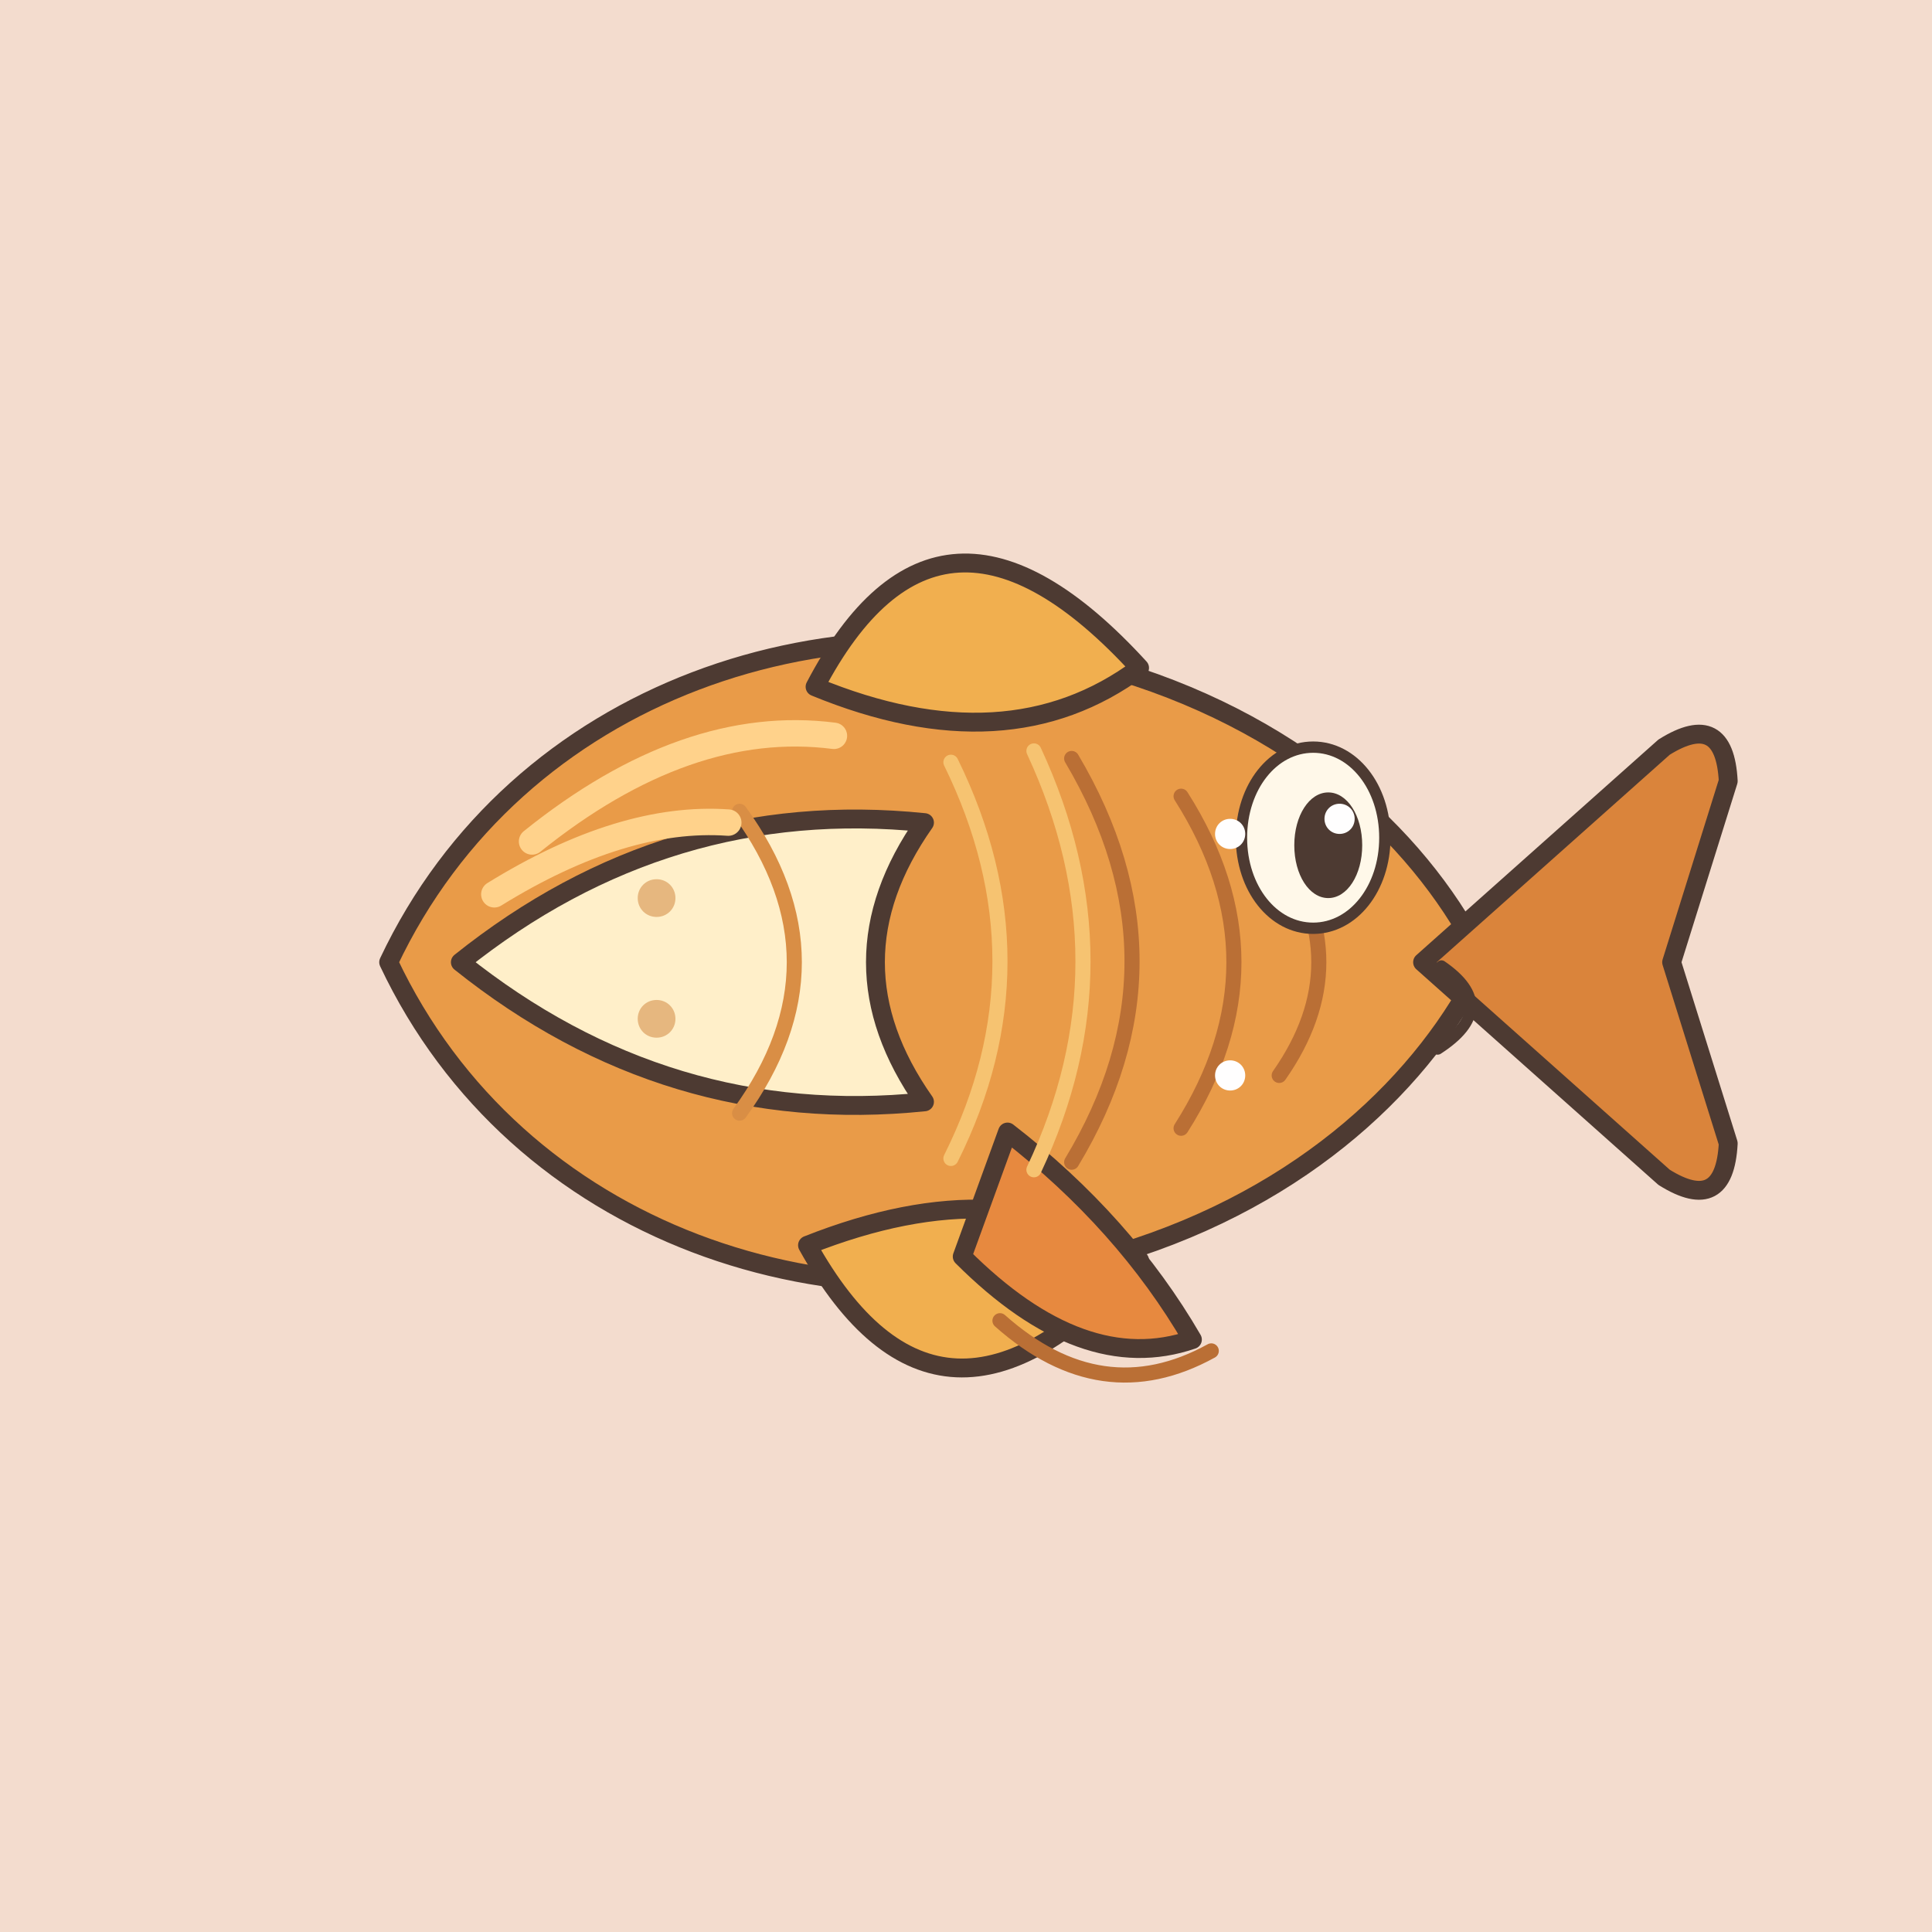
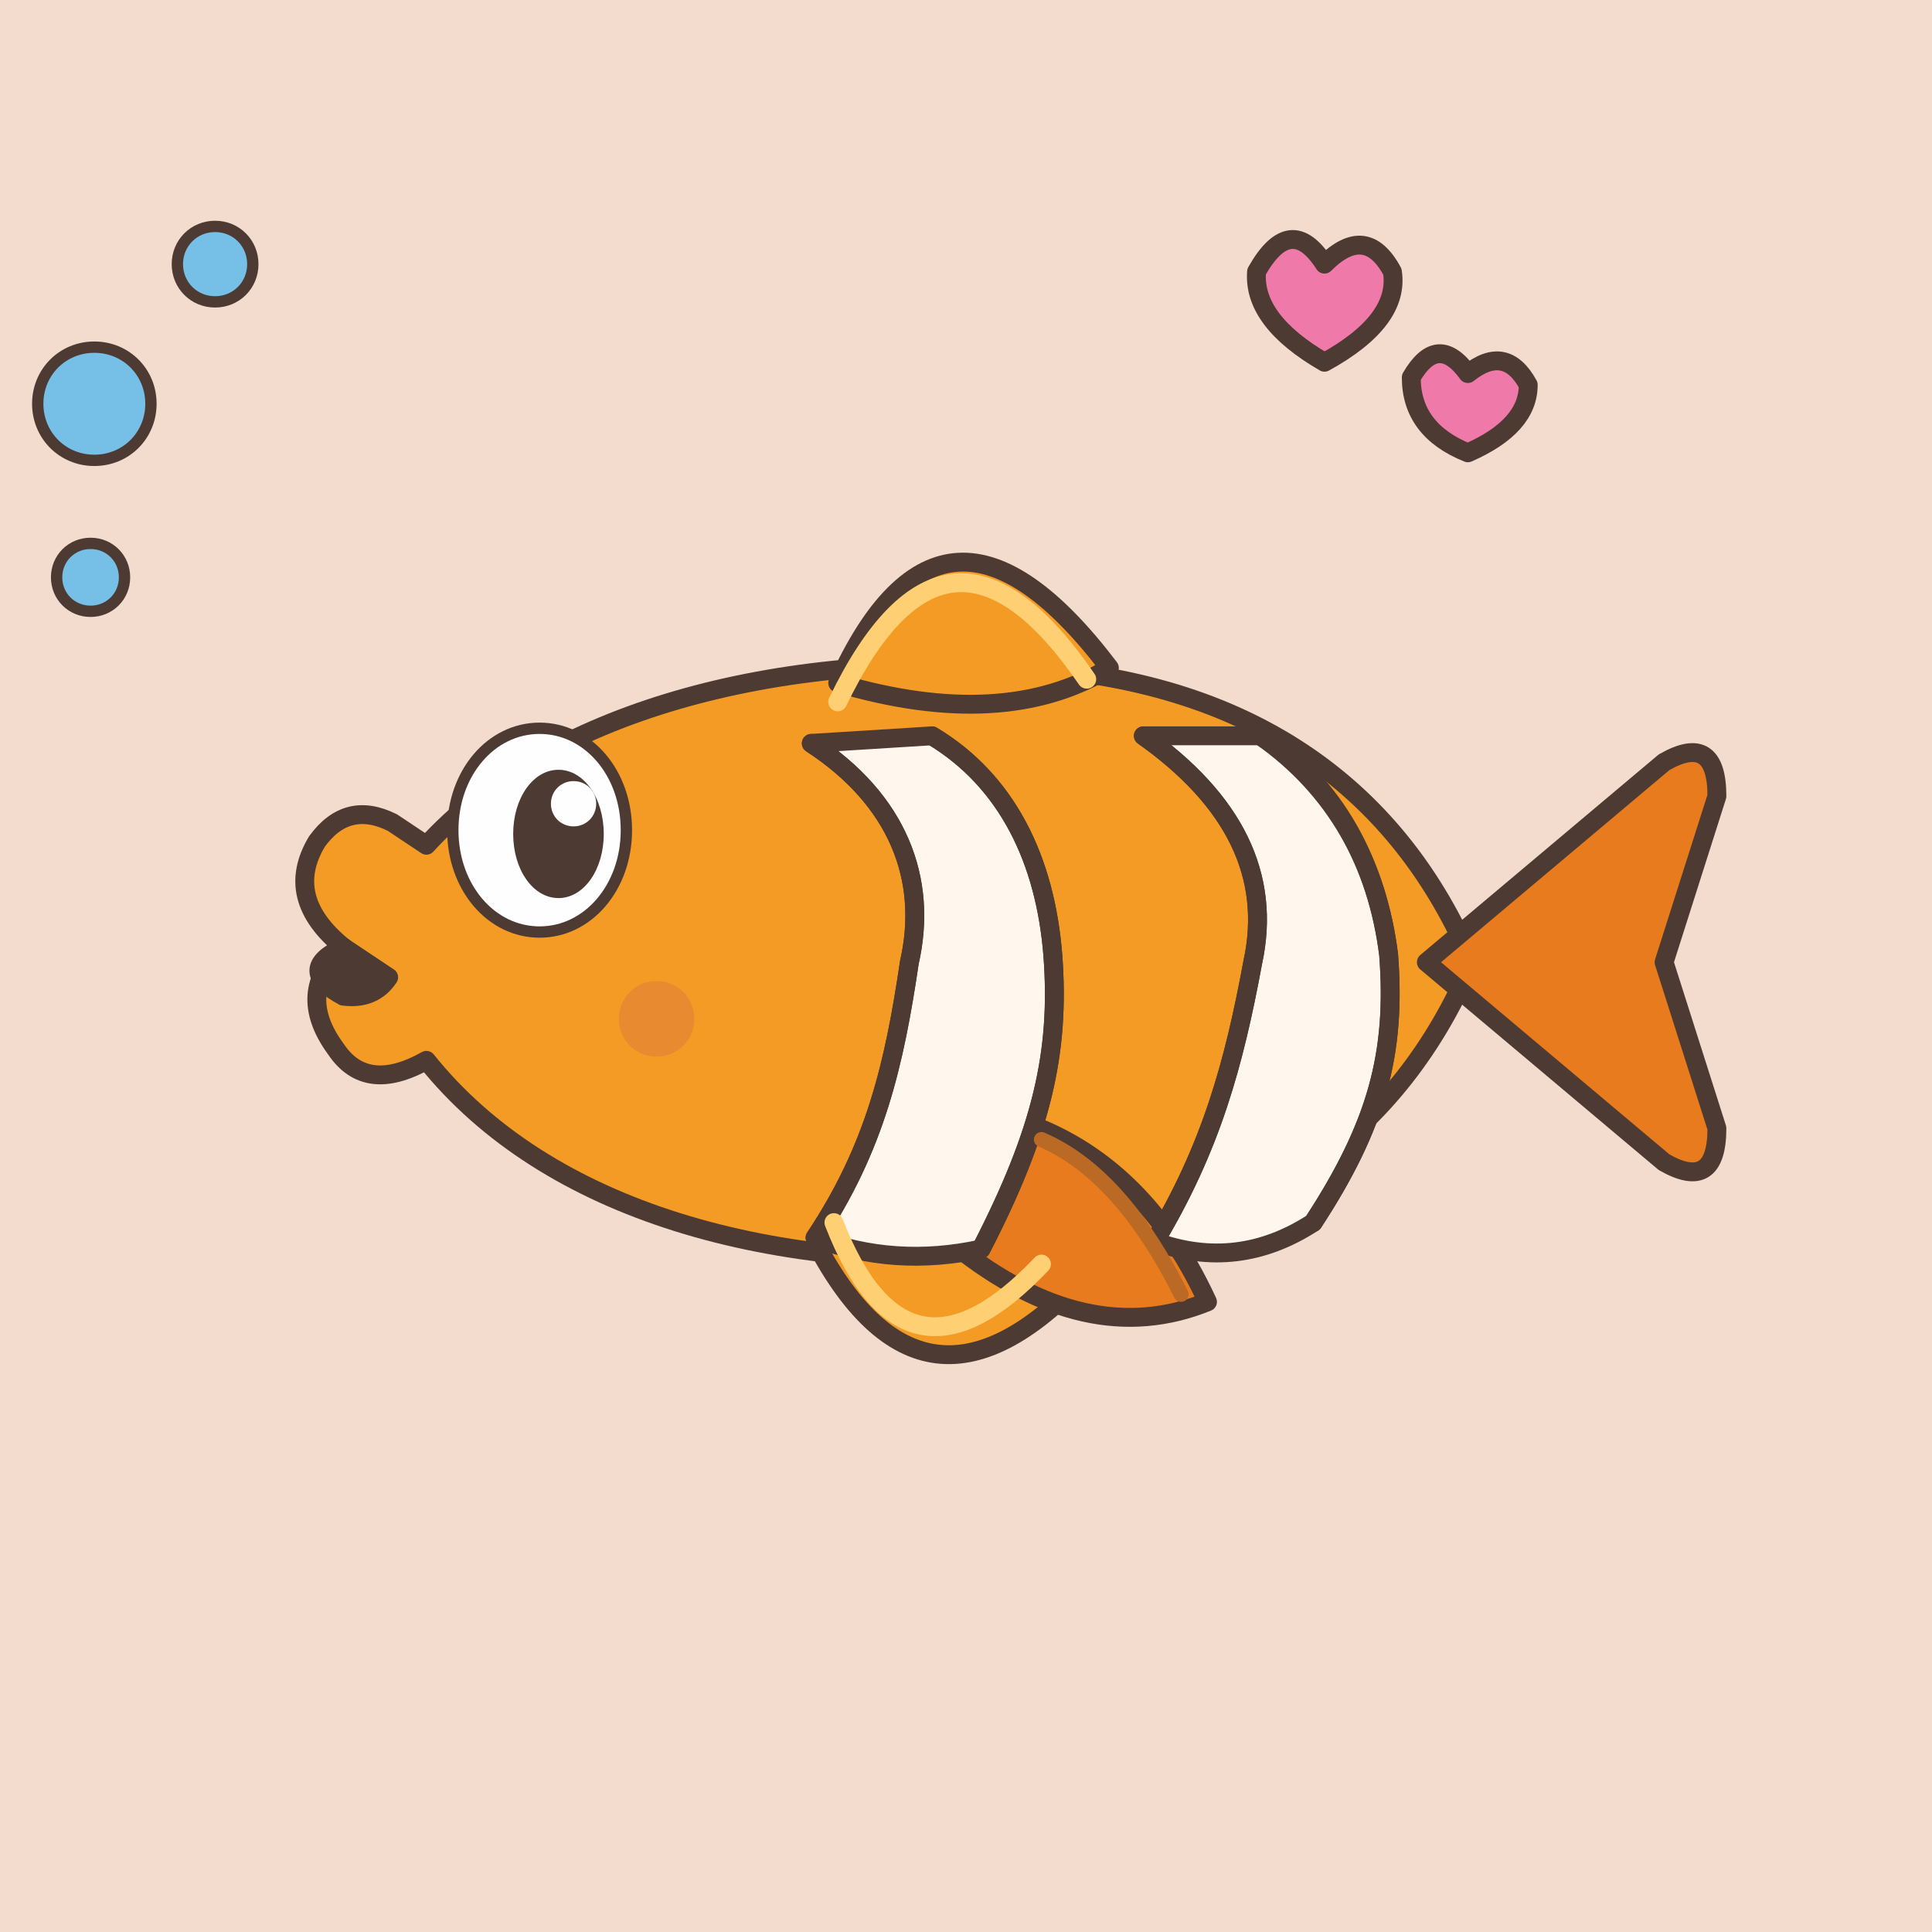
<svg xmlns="http://www.w3.org/2000/svg" width="512" height="512" viewBox="0 0 512 512">
  <rect width="512" height="512" fill="#F3DCCE" />
  <g opacity="0.98">
-     <path d="M103 255 C137 183 221 154 297 178 C346 193 378 224 393 255 C378 286 346 317 297 332 C221 356 137 327 103 255 Z" fill="#E99A45" stroke="#49372F" stroke-width="5" stroke-linecap="round" stroke-linejoin="round" />
-     <path d="M377 255 L441 198 Q457 188 458 207 L443 255 L458 303 Q457 322 441 312 Z" fill="#D98338" stroke="#49372F" stroke-width="5" stroke-linecap="round" stroke-linejoin="round" />
-     <path d="M216 182 Q249 119 302 177 Q267 203 216 182 Z M214 330 Q249 393 302 334 Q267 309 214 330 Z" fill="#F1AE4D" stroke="#49372F" stroke-width="5" stroke-linecap="round" stroke-linejoin="round" />
-     <path d="M267 300 Q298 324 316 355 Q287 365 255 333 Z" fill="#E7883C" stroke="#49372F" stroke-width="5" stroke-linecap="round" stroke-linejoin="round" />
-     <path d="M122 255 Q177 211 245 218 Q219 255 245 292 Q177 299 122 255 Z" fill="#FFF0C9" stroke="#49372F" stroke-width="5" stroke-linecap="round" stroke-linejoin="round" />
-     <path d="M284 201 Q316 255 284 308 M313 211 Q341 255 313 299 M339 225 Q360 255 339 285" fill="none" stroke="#B96D32" stroke-width="4" stroke-linecap="round" stroke-linejoin="round" />
-     <path d="M196 215 Q225 255 196 295" fill="none" stroke="#D88D42" stroke-width="4" stroke-linecap="round" stroke-linejoin="round" />
-     <path d="M329 222 C329 208.56 337.36 198 348 198 C358.64 198 367 208.56 367 222 C367 235.44 358.64 246 348 246 C337.36 246 329 235.44 329 222 Z" fill="#FFF9EA" stroke="#49372F" stroke-width="3" stroke-linecap="round" stroke-linejoin="round" />
-     <path d="M343 224 C343 216.16 346.96 210 352 210 C357.04 210 361 216.16 361 224 C361 231.84 357.04 238 352 238 C346.96 238 343 231.84 343 224 Z" fill="#49372F" stroke="none" stroke-width="1" stroke-linecap="round" stroke-linejoin="round" />
-     <path d="M351 217 C351 214.76 352.76 213 355 213 C357.24 213 359 214.76 359 217 C359 219.24 357.24 221 355 221 C352.76 221 351 219.24 351 217 Z" fill="#FFFFFF" stroke="none" stroke-width="1" stroke-linecap="round" stroke-linejoin="round" />
-     <path d="M382 256 Q398 267 381 278" fill="none" stroke="#49372F" stroke-width="3" stroke-linecap="round" stroke-linejoin="round" />
-     <path d="M252 202 Q278 255 252 307 M274 199 Q300 255 274 310" fill="none" stroke="#F6C36F" stroke-width="4" stroke-linecap="round" stroke-linejoin="round" />
-     <path d="M169 238 C169 235.2 171.2 233 174 233 C176.8 233 179 235.2 179 238 C179 240.8 176.8 243 174 243 C171.2 243 169 240.8 169 238 Z" fill="#E6B77D" stroke="none" stroke-width="1" stroke-linecap="round" stroke-linejoin="round" />
-     <path d="M169 270 C169 267.2 171.2 265 174 265 C176.8 265 179 267.2 179 270 C179 272.8 176.8 275 174 275 C171.2 275 169 272.8 169 270 Z" fill="#E6B77D" stroke="none" stroke-width="1" stroke-linecap="round" stroke-linejoin="round" />
-     <path d="M265 350 Q292 374 321 358" fill="none" stroke="#B96D32" stroke-width="4" stroke-linecap="round" stroke-linejoin="round" />
-     <path d="M141 223 Q182 190 221 195 M131 237 Q165 216 193 218" fill="none" stroke="#FFD28A" stroke-width="7" stroke-linecap="round" stroke-linejoin="round" />
-     <path d="M322 221 C322 218.76 323.76 217 326 217 C328.24 217 330 218.76 330 221 C330 223.24 328.24 225 326 225 C323.76 225 322 223.24 322 221 Z" fill="#FFFFFF" stroke="none" stroke-width="1" stroke-linecap="round" stroke-linejoin="round" />
-     <path d="M322 285 C322 282.76 323.76 281 326 281 C328.24 281 330 282.76 330 285 C330 287.24 328.24 289 326 289 C323.76 289 322 287.24 322 285 Z" fill="#FFFFFF" stroke="none" stroke-width="1" stroke-linecap="round" stroke-linejoin="round" />
+     <path d="M104 218 Q92 212 84 223 Q75 238 91 251 Q78 263 89 278 Q97 290 113 281 C145 321 205 338 273 333 C333 329 371 300 390 255 C371 210 333 181 273 177 C205 172 145 189 113 224 Z" fill="#F49A22" stroke="#49372F" stroke-width="5" stroke-linecap="round" stroke-linejoin="round" />
+     <path d="M378 255 L441 202 Q455 194 455 211 L441 255 L455 299 Q455 316 441 308 Z" fill="#E77919" stroke="#49372F" stroke-width="5" stroke-linecap="round" stroke-linejoin="round" />
+     <path d="M222 181 Q250 119 294 177 Q266 194 222 181 Z M217 331 Q247 386 292 333 Q263 311 217 331 Z" fill="#F49A22" stroke="#49372F" stroke-width="5" stroke-linecap="round" stroke-linejoin="round" />
+     <path d="M267 296 Q302 306 320 345 Q288 358 253 330 Z" fill="#E77919" stroke="#49372F" stroke-width="5" stroke-linecap="round" stroke-linejoin="round" />
+     <path d="M215 197 C238 212 246 233 241 255 C237 282 232 304 216 328 Q237 336 260 331 C276 300 281 279 279 253 C277 228 267 207 247 195 Z" fill="#FFF8EF" stroke="#49372F" stroke-width="5" stroke-linecap="round" stroke-linejoin="round" />
+     <path d="M303 195 C327 212 337 232 332 255 C327 282 321 304 306 329 Q328 337 348 324 C365 298 370 279 368 253 C365 229 354 208 334 195 Z" fill="#FFF8EF" stroke="#49372F" stroke-width="5" stroke-linecap="round" stroke-linejoin="round" />
+     <path d="M120 220 C120 204.88 130.12 193 143 193 C155.88 193 166 204.88 166 220 C166 235.12 155.88 247 143 247 C130.12 247 120 235.12 120 220 Z" fill="#FFFFFF" stroke="#49372F" stroke-width="3" stroke-linecap="round" stroke-linejoin="round" />
+     <path d="M136 221 C136 211.48 141.28 204 148 204 C154.72 204 160 211.48 160 221 C160 230.52 154.72 238 148 238 C141.28 238 136 230.52 136 221 Z" fill="#49372F" stroke="none" stroke-width="1" stroke-linecap="round" stroke-linejoin="round" />
+     <path d="M146 213 C146 209.64 148.64 207 152 207 C155.36 207 158 209.64 158 213 C158 216.36 155.36 219 152 219 C148.64 219 146 216.36 146 213 Z" fill="#FFFFFF" stroke="none" stroke-width="1" stroke-linecap="round" stroke-linejoin="round" />
+     <path d="M164 270 C164 264.4 168.4 260 174 260 C179.6 260 184 264.4 184 270 C184 275.6 179.6 280 174 280 C168.4 280 164 275.6 164 270 Z" fill="#E7892D" stroke="none" stroke-width="1" stroke-linecap="round" stroke-linejoin="round" />
+     <path d="M91 251 Q78 257 91 264 Q99 265 103 259 Z" fill="#49372F" stroke="#49372F" stroke-width="5" stroke-linecap="round" stroke-linejoin="round" />
+     <path d="M215 197 C238 212 246 233 241 255 C237 282 232 304 216 328 M247 195 C267 207 277 228 279 253 C281 279 276 300 260 331" fill="none" stroke="#49372F" stroke-width="5" stroke-linecap="round" stroke-linejoin="round" />
+     <path d="M303 195 C327 212 337 232 332 255 C327 282 321 304 306 329 M334 195 C354 209 365 229 368 253 C370 279 365 298 348 324" fill="none" stroke="#49372F" stroke-width="5" stroke-linecap="round" stroke-linejoin="round" />
+     <path d="M222 186 Q251 126 288 180 M221 324 Q240 373 276 335" fill="none" stroke="#FFD071" stroke-width="5" stroke-linecap="round" stroke-linejoin="round" />
+     <path d="M276 302 Q297 311 313 343" fill="none" stroke="#B96821" stroke-width="4" stroke-linecap="round" stroke-linejoin="round" />
+     <path d="M10 107 C10 98.6 16.6 92 25 92 C33.4 92 40 98.6 40 107 C40 115.4 33.4 122 25 122 C16.6 122 10 115.4 10 107 Z" fill="#73BFE8" stroke="#49372F" stroke-width="3" stroke-linecap="round" stroke-linejoin="round" />
+     <path d="M47 70 C47 64.4 51.4 60 57 60 C62.6 60 67 64.4 67 70 C67 75.6 62.6 80 57 80 C51.4 80 47 75.6 47 70 Z" fill="#73BFE8" stroke="#49372F" stroke-width="3" stroke-linecap="round" stroke-linejoin="round" />
+     <path d="M15 153 C15 147.96 18.96 144 24 144 C29.04 144 33 147.96 33 153 C33 158.04 29.04 162 24 162 C18.96 162 15 158.04 15 153 Z" fill="#73BFE8" stroke="#49372F" stroke-width="3" stroke-linecap="round" stroke-linejoin="round" />
+     <path d="M333 72 Q342 56 351 70 Q362 59 369 72 Q371 85 351 96 Q332 85 333 72 Z" fill="#EF78A8" stroke="#49372F" stroke-width="5" stroke-linecap="round" stroke-linejoin="round" />
+     <path d="M374 100 Q381 88 389 99 Q399 91 405 102 Q405 113 389 120 Q374 114 374 100 Z" fill="#EF78A8" stroke="#49372F" stroke-width="5" stroke-linecap="round" stroke-linejoin="round" />
  </g>
</svg>
